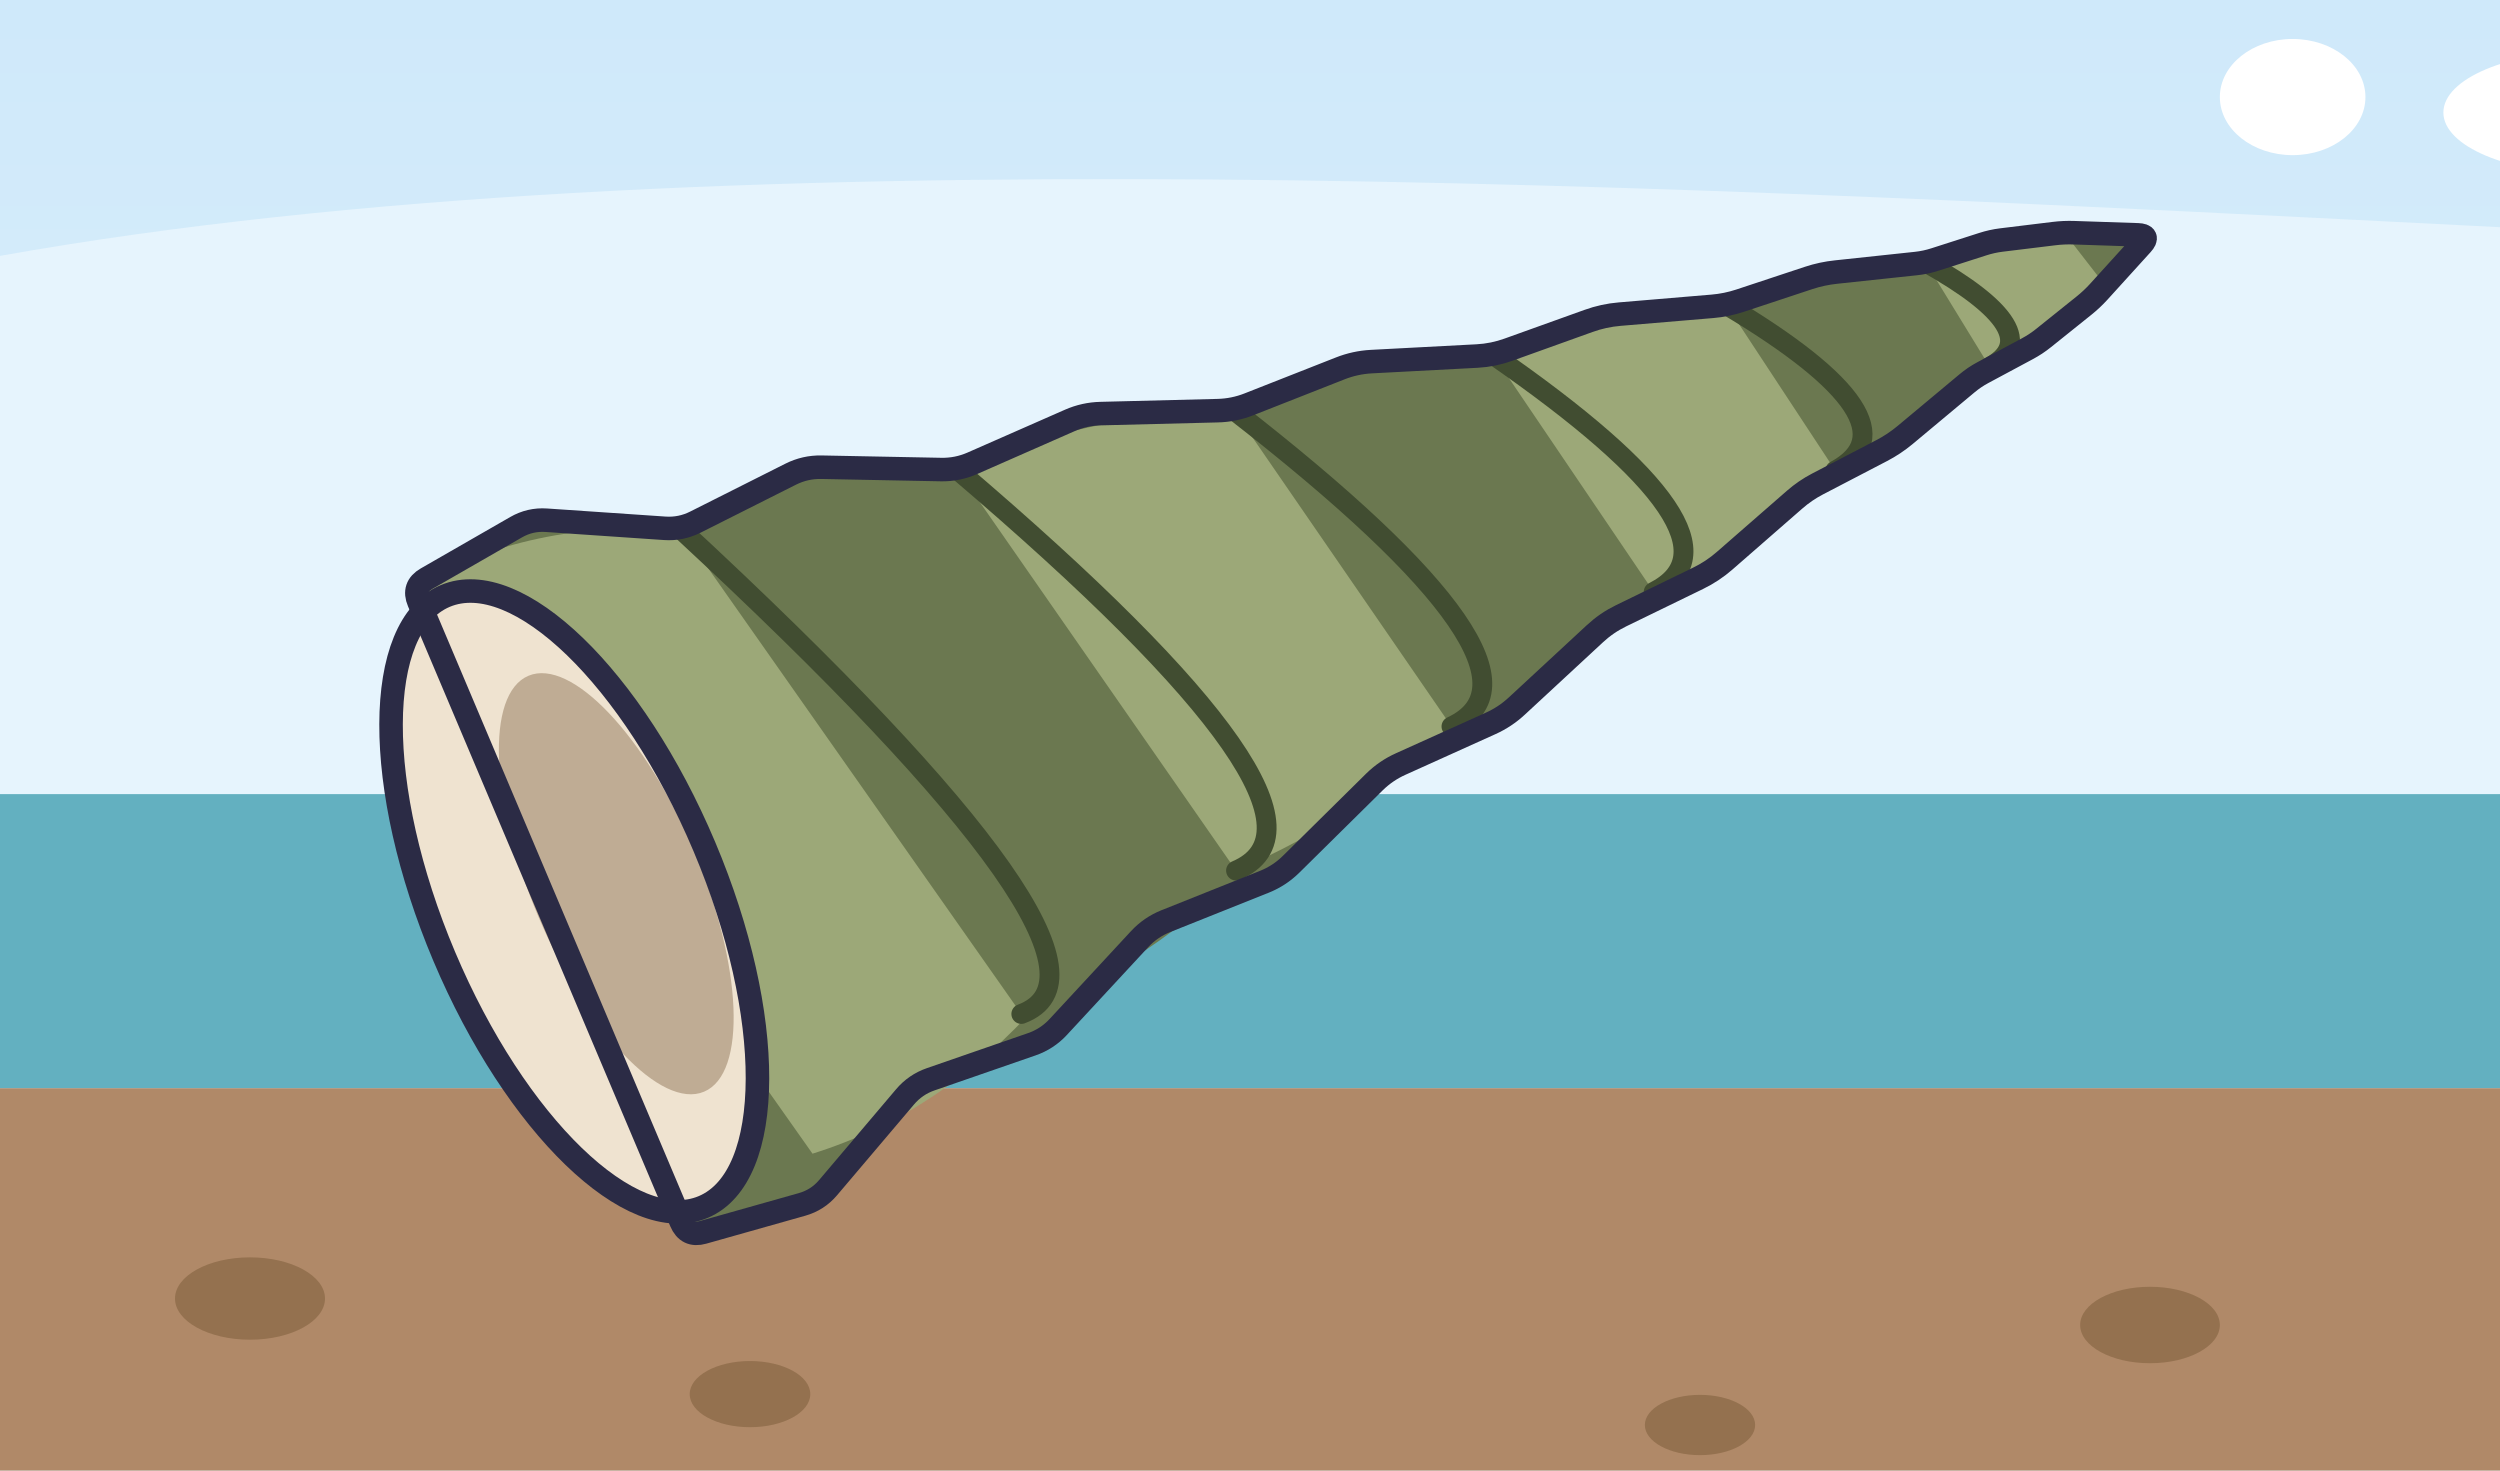
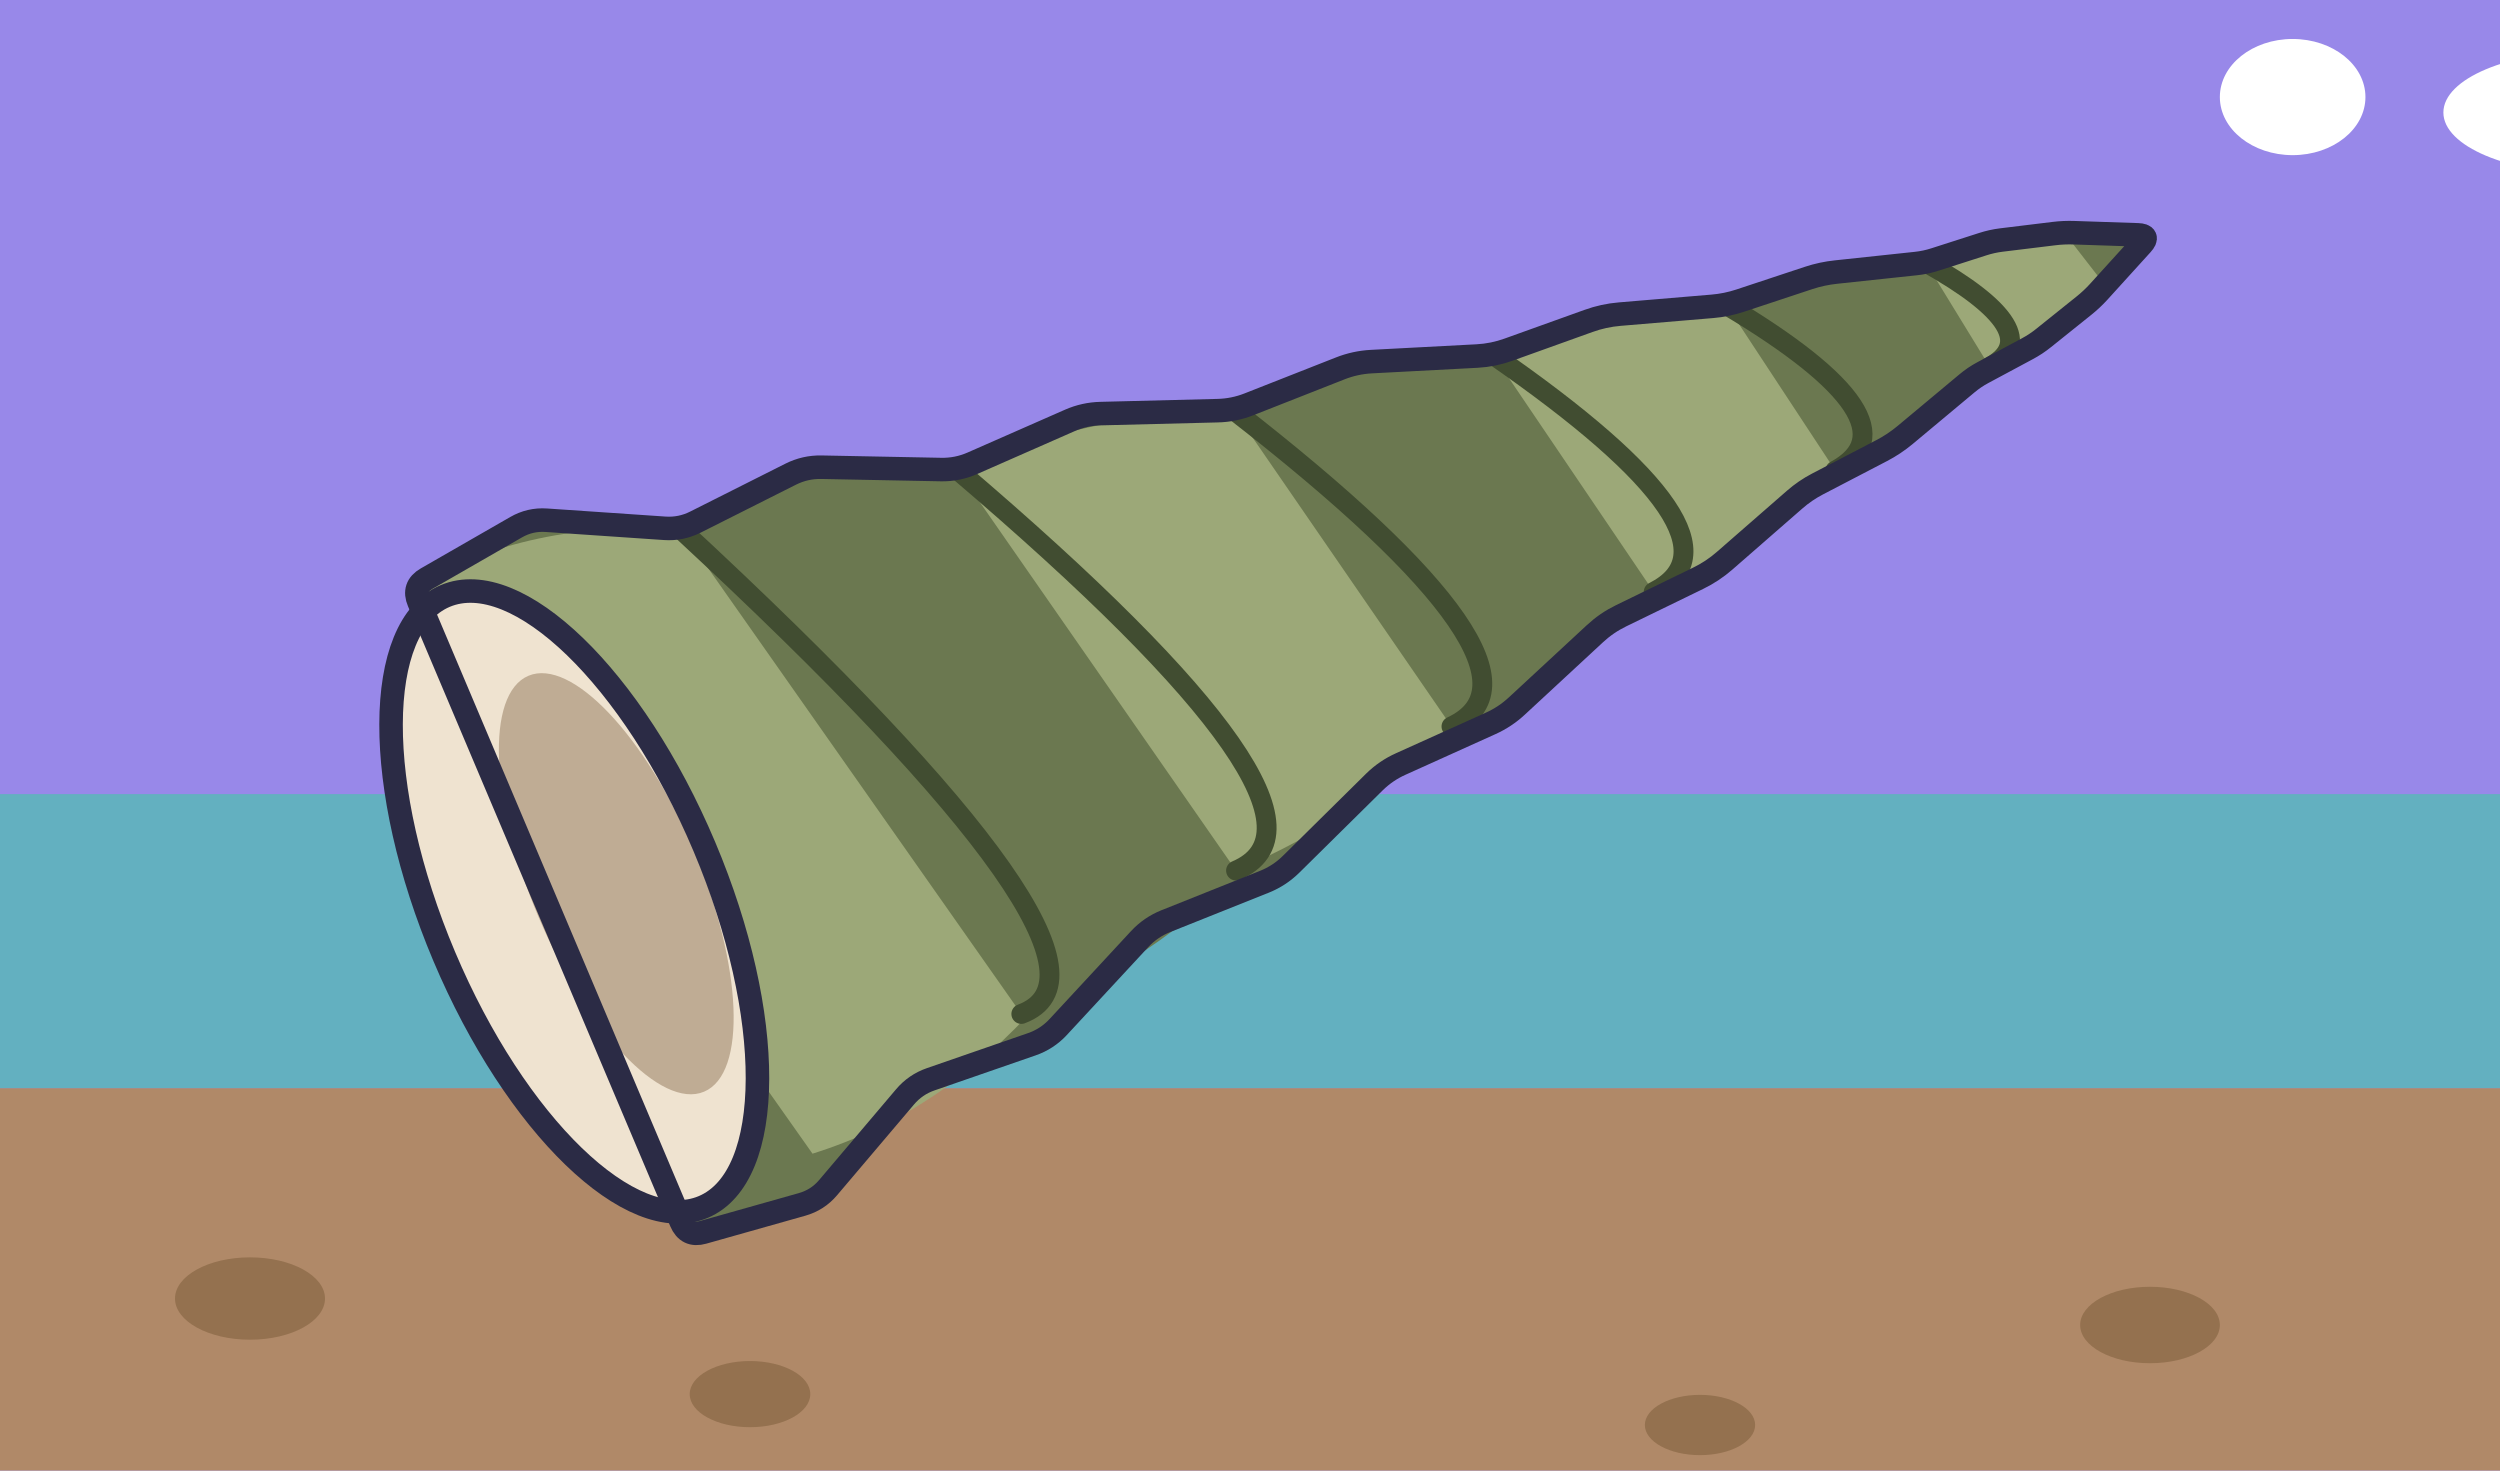
<svg xmlns="http://www.w3.org/2000/svg" viewBox="0 0 340 200" width="340" height="200" role="img" aria-label="영월 다슬기" data-landmark="jangneung-royal-tomb">
  <defs>
    <linearGradient id="sky" x1="0" y1="0" x2="0" y2="1">
-       <stop offset="0" stop-color="#CFE9FA" />
-       <stop offset="1" stop-color="#E6F4FD" />
+       <stop offset="0" stop-color="#9888E9" />
+       <stop offset="1" stop-color="#9888E9" />
    </linearGradient>
  </defs>
  <rect width="340" height="200" fill="url(#sky)" />
-   <path d="M0,34.8 C95.2,17.8 231.2,25.4 340.0,30.9 L340.0,148.0 L0,148.0 Z" fill="#E6F4FD" opacity="1" />
+   <path d="M0,34.8 C95.2,17.8 231.2,25.4 340.0,30.9 L340.0,148.0 L0,148.0 Z" fill="#9888E9" opacity="1" />
  <g fill="#FFFFFF">
    <ellipse cx="352.0" cy="15.3" rx="19.7" ry="8.3" />
    <ellipse cx="311.8" cy="13.2" rx="9.9" ry="7.9" />
    <ellipse cx="388.4" cy="12.8" rx="11.0" ry="8.7" />
  </g>
  <g fill="#FFFFFF">
    <ellipse cx="1657.8" cy="23.7" rx="13.8" ry="5.8" />
    <ellipse cx="1629.7" cy="22.4" rx="6.9" ry="5.5" />
    <ellipse cx="1683.4" cy="22.0" rx="7.7" ry="6.1" />
  </g>
  <rect y="108.0" width="340" height="40.0" fill="#63B0C0" />
  <rect y="148.0" width="340" height="52.0" fill="#B08968" />
  <g fill="#94714F">
    <ellipse cx="34.0" cy="176.6" rx="10.2" ry="5.6" />
    <ellipse cx="102.0" cy="189.6" rx="8.2" ry="4.5" />
    <ellipse cx="292.4" cy="180.2" rx="9.5" ry="5.2" />
    <ellipse cx="231.2" cy="193.8" rx="7.5" ry="4.1" />
  </g>
  <path d="M56.96,81.83 Q56.10,79.80 58.01,78.70 L70.19,71.70 Q72.10,70.60 74.29,70.75 L90.41,71.85 Q92.60,72.00 94.57,71.01 L107.53,64.49 Q109.50,63.50 111.70,63.54 L128.00,63.86 Q130.20,63.90 132.21,63.02 L145.49,57.18 Q147.50,56.30 149.70,56.25 L165.60,55.85 Q167.80,55.80 169.85,54.99 L182.25,50.11 Q184.30,49.30 186.50,49.18 L200.90,48.42 Q203.10,48.30 205.17,47.55 L216.03,43.65 Q218.10,42.90 220.29,42.72 L232.89,41.66 Q234.80,41.50 236.62,40.90 L245.98,37.80 Q247.80,37.20 249.71,37.00 L260.58,35.84 Q261.90,35.70 263.16,35.29 L269.64,33.21 Q270.90,32.80 272.21,32.64 L279.33,31.77 Q280.70,31.60 282.08,31.65 L290.76,31.94 Q292.40,32.00 291.30,33.21 L285.42,39.69 Q284.50,40.70 283.44,41.55 L277.94,45.96 Q276.90,46.80 275.72,47.43 L269.68,50.67 Q268.50,51.30 267.48,52.16 L259.07,59.18 Q257.60,60.40 255.91,61.28 L247.19,65.82 Q245.50,66.70 244.06,67.96 L234.56,76.25 Q232.90,77.70 230.92,78.66 L220.48,83.74 Q218.50,84.70 216.89,86.20 L206.31,96.00 Q204.70,97.50 202.69,98.40 L190.51,103.90 Q188.50,104.80 186.93,106.34 L175.57,117.56 Q174.00,119.10 171.96,119.92 L158.54,125.28 Q156.50,126.10 155.00,127.71 L143.90,139.69 Q142.40,141.30 140.32,142.02 L126.58,146.78 Q124.50,147.50 123.08,149.18 L112.62,161.52 Q111.20,163.20 109.08,163.80 L95.62,167.60 Q93.50,168.20 92.64,166.17 Z" fill="#6B7850" />
  <path d="M56.1,79.8 Q72.1,70.6 92.6,72.0 L141.5,136.2 Q128.1,151.4 110.5,156.9 Z" fill="#9CA878" />
  <path d="M92.6,72.0 Q109.5,63.5 130.2,63.9 L170.9,116.5 Q156.6,131.3 138.9,137.9 Z" fill="#6B7850" />
  <path d="M130.2,63.9 Q147.5,56.3 167.8,55.8 L200.2,97.0 Q185.5,111.0 168.1,118.4 Z" fill="#9CA878" />
  <path d="M167.8,55.8 Q184.3,49.3 203.1,48.3 L227.4,78.8 Q213.5,91.3 197.4,98.8 Z" fill="#6B7850" />
  <path d="M203.1,48.3 Q218.1,42.9 234.8,41.5 L251.9,62.4 Q239.2,73.3 224.9,80.5 Z" fill="#9CA878" />
  <path d="M234.8,41.5 Q247.8,37.2 261.9,35.7 L272.6,48.6 Q261.6,57.5 249.6,64.0 Z" fill="#6B7850" />
  <path d="M261.9,35.7 Q270.9,32.8 280.7,31.6 L286.6,39.2 Q279.0,45.3 270.6,49.9 Z" fill="#9CA878" />
  <g fill="none" stroke="#414D31" stroke-width="2.7" stroke-linecap="round">
    <path d="M92.6,72.0 Q156.6,131.3 138.9,137.9" />
    <path d="M130.2,63.9 Q185.5,111.0 168.1,118.4" />
    <path d="M167.8,55.8 Q213.5,91.3 197.4,98.8" />
    <path d="M203.1,48.3 Q239.2,73.3 224.9,80.5" />
    <path d="M234.8,41.5 Q261.6,57.5 249.6,64.0" />
    <path d="M261.9,35.7 Q279.0,45.3 270.6,49.9" />
  </g>
  <g transform="translate(78.1,122.6) rotate(-22.9)">
    <ellipse cx="0" cy="0" rx="19.2" ry="45.1" fill="#EFE3D0" />
    <ellipse cx="6.2" cy="0" rx="11.5" ry="30.7" fill="#BFAC94" />
  </g>
  <g fill="none" stroke="#2B2B45" stroke-width="3.2" stroke-linejoin="round" stroke-linecap="round">
    <path d="M56.96,81.83 Q56.10,79.80 58.01,78.70 L70.19,71.70 Q72.10,70.60 74.29,70.75 L90.41,71.85 Q92.60,72.00 94.57,71.01 L107.53,64.49 Q109.50,63.50 111.70,63.54 L128.00,63.86 Q130.20,63.90 132.21,63.02 L145.49,57.18 Q147.50,56.30 149.70,56.25 L165.60,55.85 Q167.80,55.80 169.85,54.99 L182.25,50.11 Q184.30,49.30 186.50,49.18 L200.90,48.42 Q203.10,48.30 205.17,47.55 L216.03,43.65 Q218.10,42.90 220.29,42.72 L232.89,41.66 Q234.80,41.50 236.62,40.90 L245.98,37.80 Q247.80,37.20 249.71,37.00 L260.58,35.84 Q261.90,35.70 263.16,35.29 L269.64,33.21 Q270.90,32.80 272.21,32.64 L279.33,31.77 Q280.70,31.60 282.08,31.65 L290.76,31.94 Q292.40,32.00 291.30,33.21 L285.42,39.69 Q284.50,40.70 283.44,41.55 L277.94,45.96 Q276.90,46.80 275.72,47.43 L269.68,50.67 Q268.50,51.30 267.48,52.16 L259.07,59.18 Q257.60,60.40 255.91,61.28 L247.19,65.82 Q245.50,66.70 244.06,67.96 L234.56,76.25 Q232.90,77.70 230.92,78.66 L220.48,83.74 Q218.50,84.70 216.89,86.20 L206.31,96.00 Q204.70,97.50 202.69,98.40 L190.51,103.90 Q188.50,104.80 186.93,106.34 L175.57,117.56 Q174.00,119.10 171.96,119.92 L158.54,125.28 Q156.50,126.10 155.00,127.71 L143.90,139.69 Q142.40,141.30 140.32,142.02 L126.58,146.78 Q124.50,147.50 123.08,149.18 L112.62,161.52 Q111.20,163.20 109.08,163.80 L95.62,167.60 Q93.50,168.20 92.64,166.17 Z" />
    <g transform="translate(78.1,122.6) rotate(-22.9)">
      <ellipse cx="0" cy="0" rx="19.2" ry="45.1" />
    </g>
  </g>
</svg>
